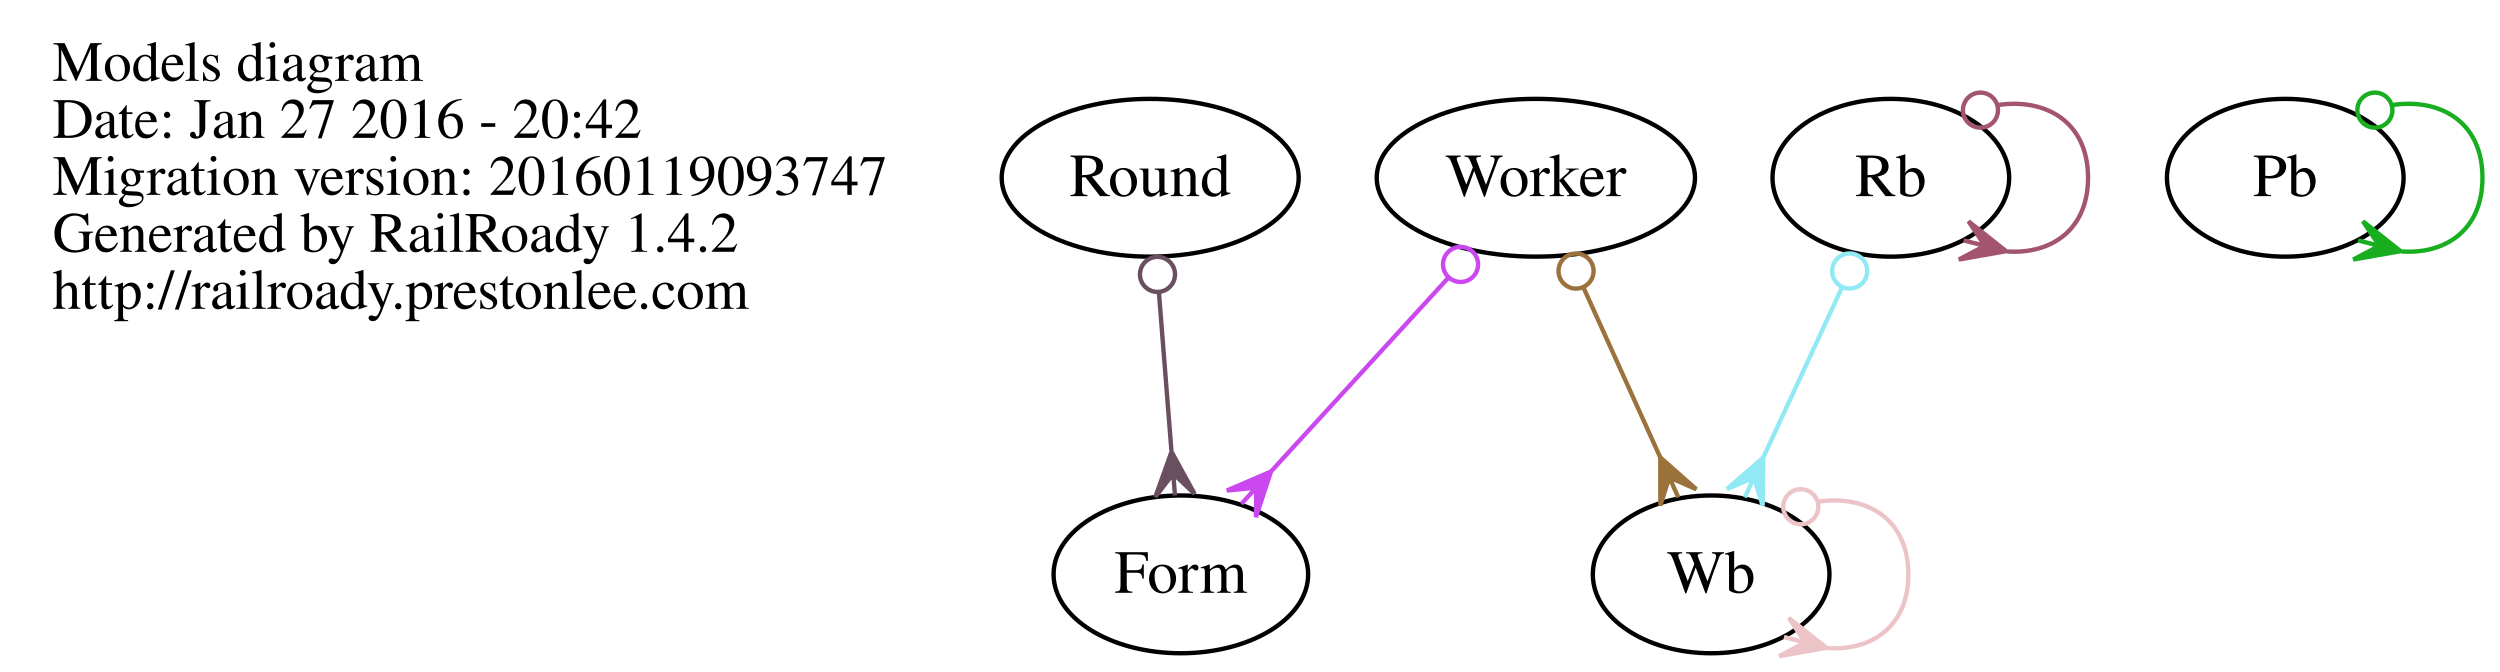
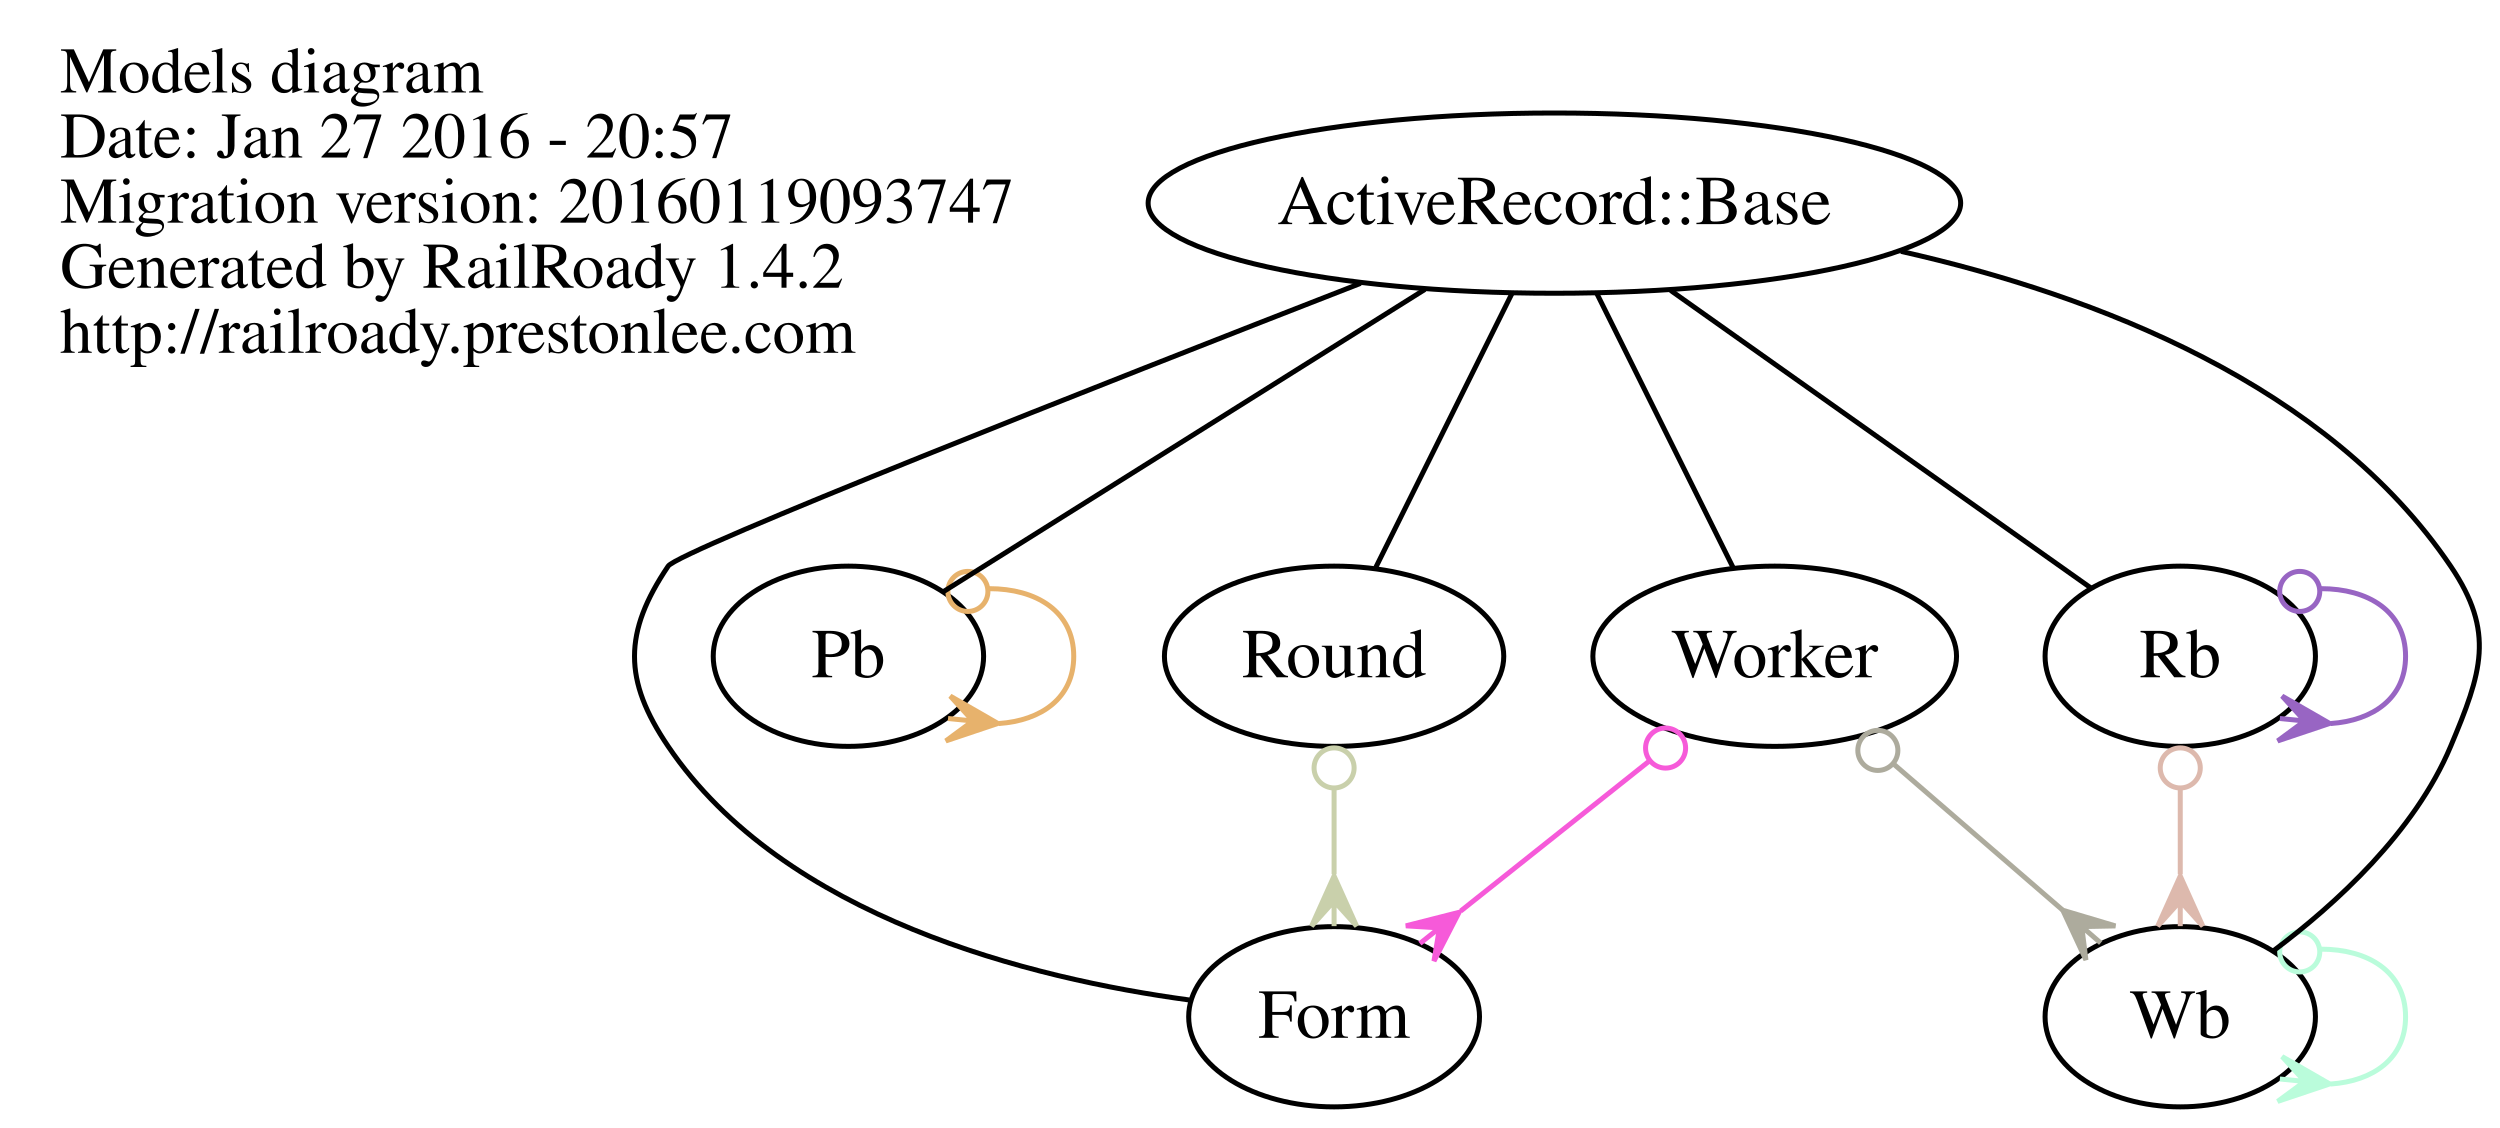
- <svg xmlns="http://www.w3.org/2000/svg" width="570pt" height="153pt" viewBox="0.00 0.00 570.45 153.00">
-   <g id="graph0" class="graph" transform="scale(1 1) rotate(0) translate(4 149)">
-     <polygon fill="none" stroke="none" points="-4,4 -4,-149 566.45,-149 566.45,4 -4,4" />
+ <svg xmlns="http://www.w3.org/2000/svg" width="499pt" height="225pt" viewBox="0.00 0.00 499.31 225.00">
+   <g id="graph0" class="graph" transform="scale(1 1) rotate(0) translate(4 221)">
+     <polygon fill="none" stroke="none" points="-4,4 -4,-221 495.31,-221 495.31,4 -4,4" />
    <g id="node1" class="node">
-       <text text-anchor="start" x="8" y="-130.6" font-family="Times,serif" font-size="13.00">Models diagram</text>
-       <text text-anchor="start" x="8" y="-117.6" font-family="Times,serif" font-size="13.00">Date: Jan 27 2016 - 20:42</text>
-       <text text-anchor="start" x="8" y="-104.6" font-family="Times,serif" font-size="13.00">Migration version: 20160119093747</text>
-       <text text-anchor="start" x="8" y="-91.6" font-family="Times,serif" font-size="13.00">Generated by RailRoady 1.4.2</text>
-       <text text-anchor="start" x="8" y="-78.6" font-family="Times,serif" font-size="13.00">http://railroady.prestonlee.com</text>
+       <text text-anchor="start" x="8" y="-202.6" font-family="Times,serif" font-size="13.00">Models diagram</text>
+       <text text-anchor="start" x="8" y="-189.6" font-family="Times,serif" font-size="13.00">Date: Jan 27 2016 - 20:57</text>
+       <text text-anchor="start" x="8" y="-176.6" font-family="Times,serif" font-size="13.00">Migration version: 20160119093747</text>
+       <text text-anchor="start" x="8" y="-163.6" font-family="Times,serif" font-size="13.00">Generated by RailRoady 1.4.2</text>
+       <text text-anchor="start" x="8" y="-150.6" font-family="Times,serif" font-size="13.00">http://railroady.prestonlee.com</text>
    </g>
    <g id="node2" class="node">
-       <ellipse fill="none" stroke="black" cx="265.45" cy="-18" rx="29.043" ry="18" />
-       <text text-anchor="middle" x="265.45" y="-13.8" font-family="Times,serif" font-size="14.00">Form</text>
+       <ellipse fill="none" stroke="black" cx="262.45" cy="-18" rx="29.043" ry="18" />
+       <text text-anchor="middle" x="262.45" y="-13.8" font-family="Times,serif" font-size="14.00">Form</text>
    </g>
    <g id="node3" class="node">
-       <ellipse fill="none" stroke="black" cx="517.45" cy="-108.5" rx="27" ry="18" />
-       <text text-anchor="middle" x="517.45" y="-104.3" font-family="Times,serif" font-size="14.00">Pb</text>
+       <ellipse fill="none" stroke="black" cx="165.45" cy="-90" rx="27" ry="18" />
+       <text text-anchor="middle" x="165.45" y="-85.8" font-family="Times,serif" font-size="14.00">Pb</text>
+     </g>
+     <g id="edge2" class="edge">
+       <path fill="none" stroke="#e7b26c" d="M193.547,-103.5C202.935,-103.509 210.45,-99.009 210.45,-90 210.45,-81.622 203.95,-77.143 195.489,-76.564" />
+       <ellipse fill="none" stroke="#e7b26c" cx="189.311" cy="-102.949" rx="4" ry="4" />
+       <polygon fill="#e7b26c" stroke="#e7b26c" points="195.296,-76.583 184.902,-73.09 190.32,-77.076 185.345,-77.568 185.345,-77.568 185.345,-77.568 190.32,-77.076 185.788,-82.046 195.296,-76.583 195.296,-76.583" />
+     </g>
+     <g id="node4" class="node">
+       <ellipse fill="none" stroke="black" cx="431.45" cy="-90" rx="27" ry="18" />
+       <text text-anchor="middle" x="431.45" y="-85.8" font-family="Times,serif" font-size="14.00">Rb</text>
+     </g>
+     <g id="edge5" class="edge">
+       <path fill="none" stroke="#9865c3" d="M459.547,-103.5C468.935,-103.509 476.45,-99.009 476.45,-90 476.45,-81.622 469.95,-77.143 461.489,-76.564" />
+       <ellipse fill="none" stroke="#9865c3" cx="455.311" cy="-102.949" rx="4" ry="4" />
+       <polygon fill="#9865c3" stroke="#9865c3" points="461.296,-76.583 450.902,-73.09 456.32,-77.076 451.345,-77.568 451.345,-77.568 451.345,-77.568 456.32,-77.076 451.788,-82.046 461.296,-76.583 461.296,-76.583" />
+     </g>
+     <g id="node6" class="node">
+       <ellipse fill="none" stroke="black" cx="431.45" cy="-18" rx="27" ry="18" />
+       <text text-anchor="middle" x="431.45" y="-13.8" font-family="Times,serif" font-size="14.00">Wb</text>
+     </g>
+     <g id="edge4" class="edge">
+       <path fill="none" stroke="#ddb9ad" d="M431.45,-63.64C431.45,-58.063 431.45,-52.132 431.45,-46.476" />
+       <ellipse fill="none" stroke="#ddb9ad" cx="431.45" cy="-67.697" rx="4" ry="4" />
+       <polygon fill="#ddb9ad" stroke="#ddb9ad" points="431.45,-46.104 435.95,-36.104 431.45,-41.104 431.45,-36.104 431.45,-36.104 431.45,-36.104 431.45,-41.104 426.95,-36.104 431.45,-46.104 431.45,-46.104" />
+     </g>
+     <g id="node5" class="node">
+       <ellipse fill="none" stroke="black" cx="262.45" cy="-90" rx="33.886" ry="18" />
+       <text text-anchor="middle" x="262.45" y="-85.8" font-family="Times,serif" font-size="14.00">Round</text>
+     </g>
+     <g id="edge7" class="edge">
+       <path fill="none" stroke="#c9d0ab" d="M262.45,-63.64C262.45,-58.063 262.45,-52.132 262.45,-46.476" />
+       <ellipse fill="none" stroke="#c9d0ab" cx="262.45" cy="-67.697" rx="4" ry="4" />
+       <polygon fill="#c9d0ab" stroke="#c9d0ab" points="262.45,-46.104 266.95,-36.104 262.45,-41.104 262.45,-36.104 262.45,-36.104 262.45,-36.104 262.45,-41.104 257.95,-36.104 262.45,-46.104 262.45,-46.104" />
+     </g>
+     <g id="edge9" class="edge">
+       <path fill="none" stroke="#bafcdb" d="M459.547,-31.5C468.935,-31.509 476.45,-27.009 476.45,-18 476.45,-9.622 469.95,-5.143 461.489,-4.564" />
+       <ellipse fill="none" stroke="#bafcdb" cx="455.311" cy="-30.949" rx="4" ry="4" />
+       <polygon fill="#bafcdb" stroke="#bafcdb" points="461.296,-4.583 450.902,-1.09 456.32,-5.076 451.345,-5.568 451.345,-5.568 451.345,-5.568 456.32,-5.076 451.788,-10.046 461.296,-4.583 461.296,-4.583" />
+     </g>
+     <g id="node7" class="node">
+       <ellipse fill="none" stroke="black" cx="350.45" cy="-90" rx="36.317" ry="18" />
+       <text text-anchor="middle" x="350.45" y="-85.8" font-family="Times,serif" font-size="14.00">Worker</text>
+     </g>
+     <g id="edge12" class="edge">
+       <path fill="none" stroke="#f65ad9" d="M325.332,-69.02C313.55,-59.648 299.538,-48.502 287.734,-39.113" />
+       <ellipse fill="none" stroke="#f65ad9" cx="328.657" cy="-71.665" rx="4" ry="4" />
+       <polygon fill="#f65ad9" stroke="#f65ad9" points="287.419,-38.862 282.395,-29.115 283.506,-35.749 279.593,-32.637 279.593,-32.637 279.593,-32.637 283.506,-35.749 276.792,-36.159 287.419,-38.862 287.419,-38.862" />
+     </g>
+     <g id="edge11" class="edge">
+       <path fill="none" stroke="#adab9d" d="M374.291,-68.397C384.892,-59.236 397.337,-48.48 407.903,-39.349" />
+       <ellipse fill="none" stroke="#adab9d" cx="371.052" cy="-71.196" rx="4" ry="4" />
+       <polygon fill="#adab9d" stroke="#adab9d" points="407.989,-39.275 418.498,-36.141 411.772,-36.005 415.555,-32.736 415.555,-32.736 415.555,-32.736 411.772,-36.005 412.613,-29.331 407.989,-39.275 407.989,-39.275" />
+     </g>
+     <g id="node8" class="node">
+       <ellipse fill="none" stroke="black" cx="306.45" cy="-180.5" rx="81.142" ry="18" />
+       <text text-anchor="middle" x="306.45" y="-176.3" font-family="Times,serif" font-size="14.00">ActiveRecord::Base</text>
    </g>
    <g id="edge1" class="edge">
-       <path fill="none" stroke="#19ae20" d="M541.839,-125.09C552.875,-126.741 562.45,-121.211 562.45,-108.5 562.45,-96.644 554.12,-91.036 544.045,-91.674" />
-       <ellipse fill="none" stroke="#19ae20" cx="537.902" cy="-123.931" rx="4" ry="4" />
-       <polygon fill="#19ae20" stroke="#19ae20" points="543.76,-91.746 532.961,-89.838 538.912,-92.973 534.065,-94.2 534.065,-94.2 534.065,-94.2 538.912,-92.973 535.17,-98.562 543.76,-91.746 543.76,-91.746" />
-     </g>
-     <g id="node4" class="node">
-       <ellipse fill="none" stroke="black" cx="427.45" cy="-108.5" rx="27" ry="18" />
-       <text text-anchor="middle" x="427.45" y="-104.3" font-family="Times,serif" font-size="14.00">Rb</text>
+       <path fill="none" stroke="black" d="M267.742,-164.483C216.278,-144.43 131.512,-111.057 129.45,-108 120.502,-94.736 120.471,-85.243 129.45,-72 152.674,-37.745 201.948,-25.629 233.564,-21.344" />
    </g>
    <g id="edge3" class="edge">
-       <path fill="none" stroke="#a3546f" d="M451.839,-125.09C462.875,-126.741 472.45,-121.211 472.45,-108.5 472.45,-96.644 464.12,-91.036 454.045,-91.674" />
-       <ellipse fill="none" stroke="#a3546f" cx="447.902" cy="-123.931" rx="4" ry="4" />
-       <polygon fill="#a3546f" stroke="#a3546f" points="453.76,-91.746 442.961,-89.838 448.912,-92.973 444.065,-94.2 444.065,-94.2 444.065,-94.2 448.912,-92.973 445.17,-98.562 453.76,-91.746 453.76,-91.746" />
-     </g>
-     <g id="node6" class="node">
-       <ellipse fill="none" stroke="black" cx="386.45" cy="-18" rx="27" ry="18" />
-       <text text-anchor="middle" x="386.45" y="-13.8" font-family="Times,serif" font-size="14.00">Wb</text>
-     </g>
-     <g id="edge2" class="edge">
-       <path fill="none" stroke="#91e9f5" d="M416.257,-83.341C410.715,-71.378 404.021,-56.928 398.381,-44.755" />
-       <ellipse fill="none" stroke="#91e9f5" cx="418.056" cy="-87.224" rx="4" ry="4" />
-       <polygon fill="#91e9f5" stroke="#91e9f5" points="398.331,-44.645 398.21,-33.68 396.229,-40.108 394.127,-35.572 394.127,-35.572 394.127,-35.572 396.229,-40.108 390.044,-37.463 398.331,-44.645 398.331,-44.645" />
-     </g>
-     <g id="node5" class="node">
-       <ellipse fill="none" stroke="black" cx="258.45" cy="-108.5" rx="33.886" ry="18" />
-       <text text-anchor="middle" x="258.45" y="-104.3" font-family="Times,serif" font-size="14.00">Round</text>
-     </g>
-     <g id="edge4" class="edge">
-       <path fill="none" stroke="#694f5f" d="M260.452,-82.189C261.339,-70.971 262.385,-57.752 263.289,-46.311" />
-       <ellipse fill="none" stroke="#694f5f" cx="260.115" cy="-86.449" rx="4" ry="4" />
-       <polygon fill="#694f5f" stroke="#694f5f" points="263.316,-45.98 268.59,-36.366 263.71,-40.996 264.104,-36.011 264.104,-36.011 264.104,-36.011 263.71,-40.996 259.618,-35.656 263.316,-45.98 263.316,-45.98" />
-     </g>
-     <g id="edge5" class="edge">
-       <path fill="none" stroke="#ecc4c8" d="M410.839,-34.59C421.875,-36.241 431.45,-30.711 431.45,-18 431.45,-6.144 423.12,-0.536 413.045,-1.174" />
-       <ellipse fill="none" stroke="#ecc4c8" cx="406.902" cy="-33.431" rx="4" ry="4" />
-       <polygon fill="#ecc4c8" stroke="#ecc4c8" points="412.76,-1.246 401.961,0.663 407.912,-2.473 403.065,-3.7 403.065,-3.7 403.065,-3.7 407.912,-2.473 404.17,-8.062 412.76,-1.246 412.76,-1.246" />
-     </g>
-     <g id="node7" class="node">
-       <ellipse fill="none" stroke="black" cx="346.45" cy="-108.5" rx="36.317" ry="18" />
-       <text text-anchor="middle" x="346.45" y="-104.3" font-family="Times,serif" font-size="14.00">Worker</text>
-     </g>
-     <g id="edge7" class="edge">
-       <path fill="none" stroke="#cb48f1" d="M326.411,-85.606C314.151,-72.21 298.497,-55.107 286.122,-41.586" />
-       <ellipse fill="none" stroke="#cb48f1" cx="329.268" cy="-88.727" rx="4" ry="4" />
-       <polygon fill="#cb48f1" stroke="#cb48f1" points="286.016,-41.471 282.584,-31.056 282.641,-37.783 279.265,-34.094 279.265,-34.094 279.265,-34.094 282.641,-37.783 275.945,-37.133 286.016,-41.471 286.016,-41.471" />
+       <path fill="none" stroke="black" d="M280.588,-163.268C252.762,-145.802 209.175,-118.445 184.379,-102.881" />
    </g>
    <g id="edge6" class="edge">
-       <path fill="none" stroke="#9b723b" d="M357.369,-83.341C362.776,-71.378 369.307,-56.928 374.809,-44.755" />
-       <ellipse fill="none" stroke="#9b723b" cx="355.621" cy="-87.209" rx="4" ry="4" />
-       <polygon fill="#9b723b" stroke="#9b723b" points="374.841,-44.684 383.06,-37.425 376.9,-40.128 378.96,-35.572 378.96,-35.572 378.96,-35.572 376.9,-40.128 374.859,-33.718 374.841,-44.684 374.841,-44.684" />
+       <path fill="none" stroke="black" d="M329.668,-163.061C353.956,-145.866 391.553,-119.247 413.611,-103.63" />
+     </g>
+     <g id="edge8" class="edge">
+       <path fill="none" stroke="black" d="M297.966,-162.436C290.125,-146.665 278.543,-123.37 270.758,-107.711" />
+     </g>
+     <g id="edge10" class="edge">
+       <path fill="none" stroke="black" d="M375.67,-170.865C414.921,-162.03 460.958,-144.156 485.45,-108 494.423,-94.753 491.642,-86.753 485.45,-72 478.282,-54.921 462.628,-40.578 450.011,-31.137" />
+     </g>
+     <g id="edge13" class="edge">
+       <path fill="none" stroke="black" d="M314.933,-162.436C322.775,-146.665 334.356,-123.37 342.141,-107.711" />
    </g>
  </g>
</svg>
